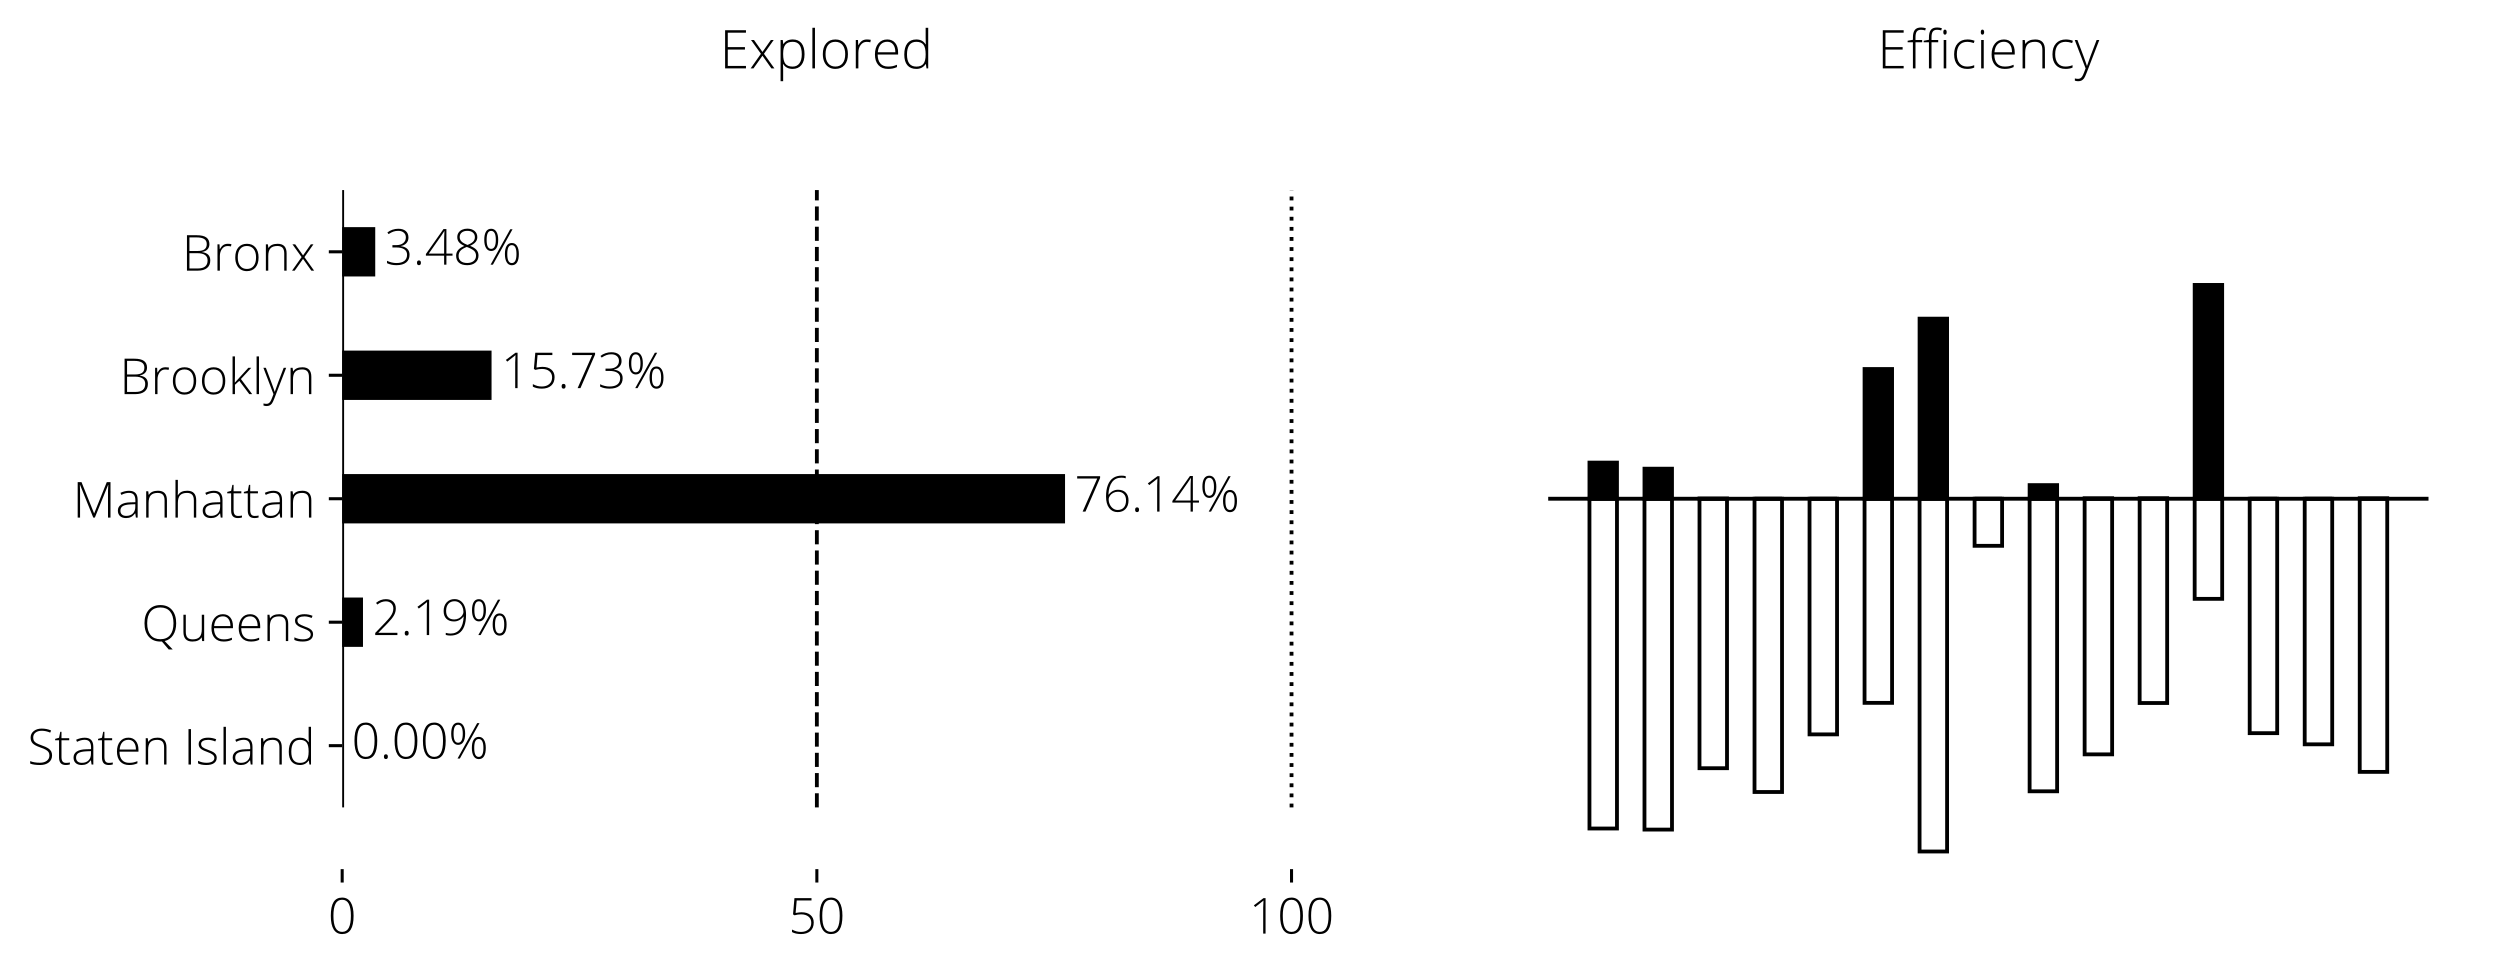
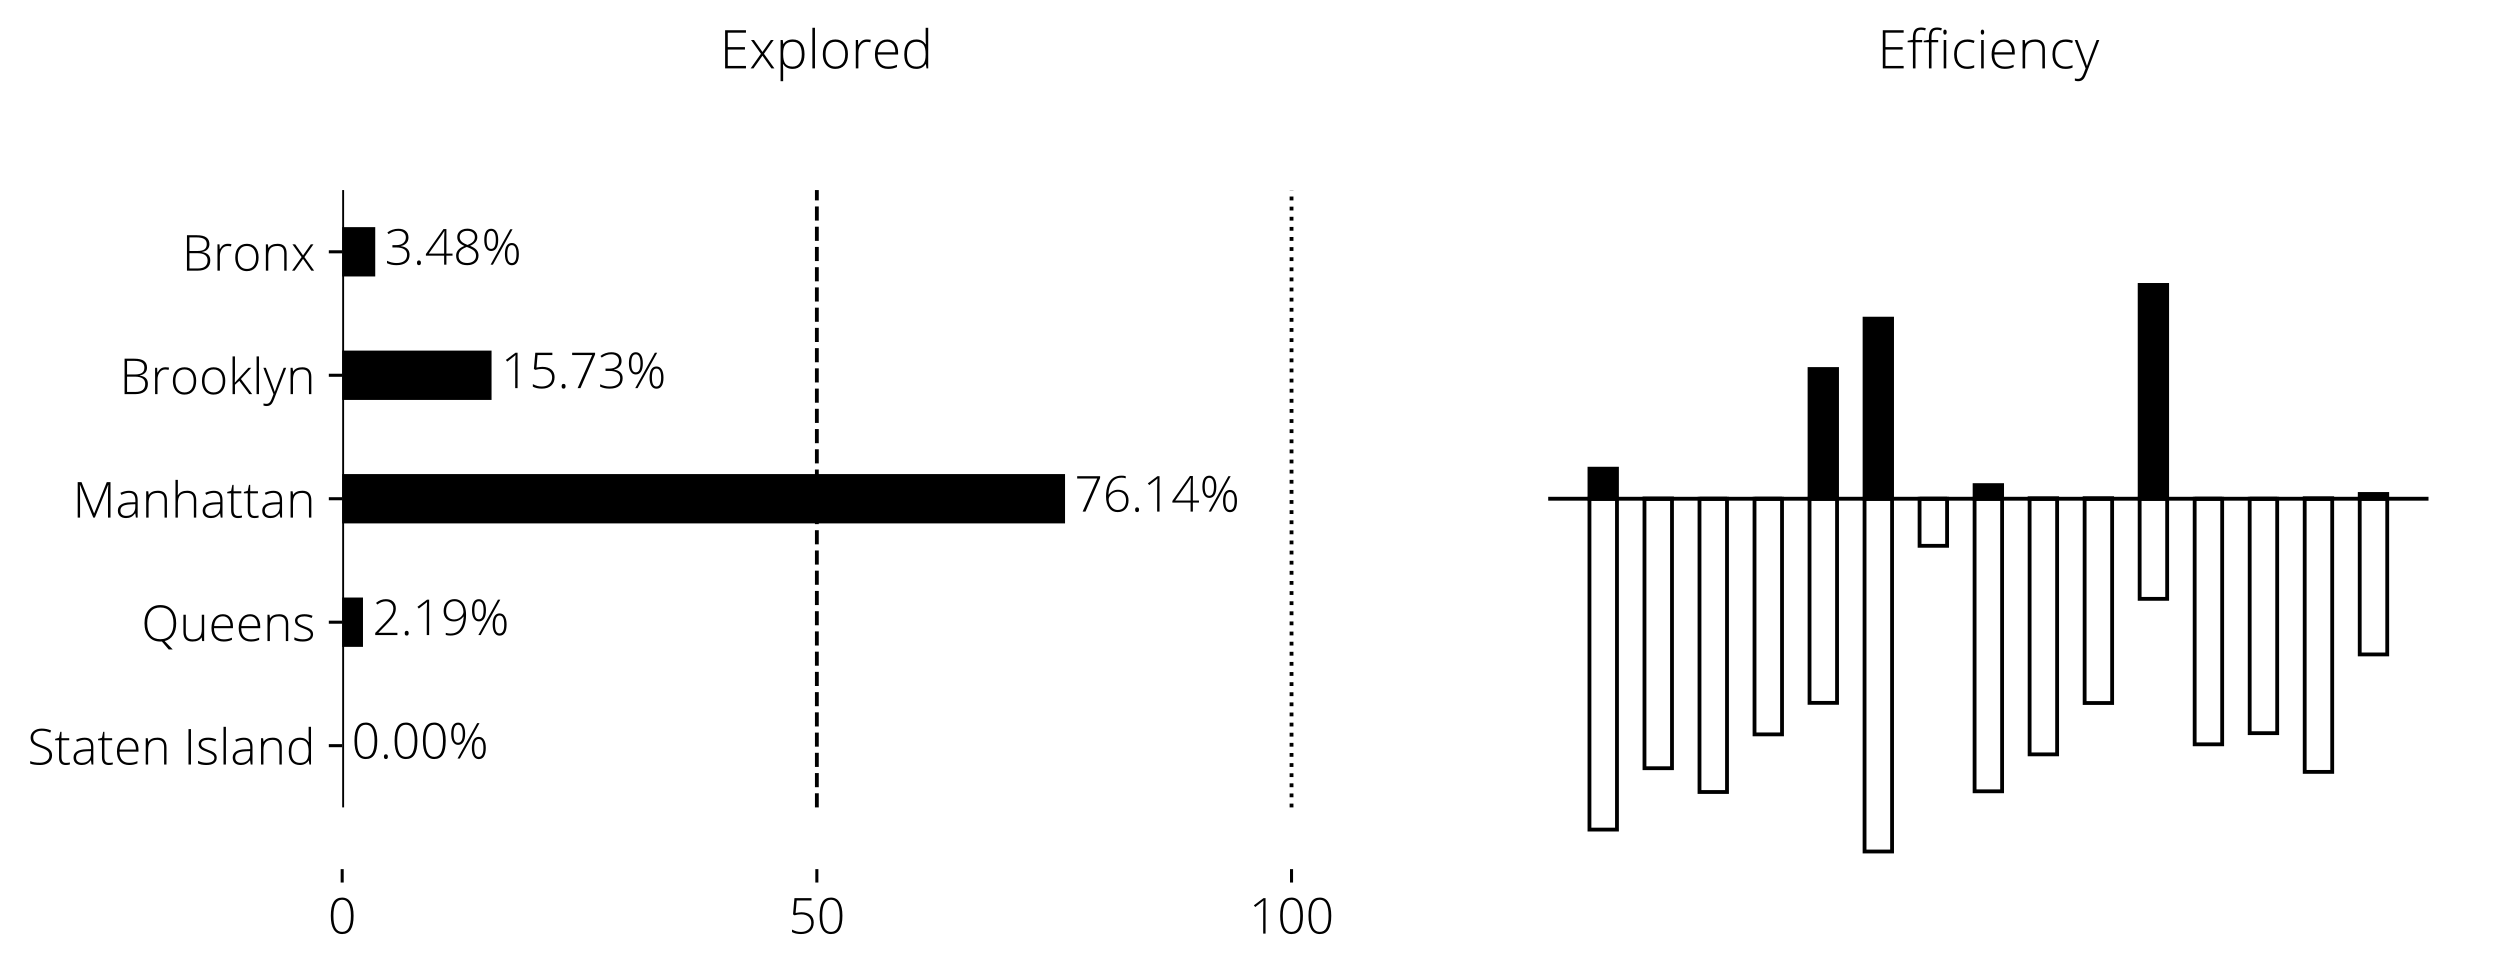
<svg xmlns="http://www.w3.org/2000/svg" xmlns:xlink="http://www.w3.org/1999/xlink" width="654.828pt" height="254.856pt" viewBox="0 0 654.828 254.856" version="1.1">
  <defs>
    <style type="text/css">*{stroke-linejoin: round; stroke-linecap: butt}</style>
  </defs>
  <g id="figure_1">
    <g id="patch_1">
      <path d="M 0 254.856  L 654.828 254.856  L 654.828 0  L 0 0  z " style="fill: #ffffff" />
    </g>
    <g id="axes_1">
      <g id="patch_2">
        <path d="M 89.628 227.654  L 343.265 227.654  L 343.265 33.614  L 89.628 33.614  L 89.628 227.654  z " style="fill: none" />
      </g>
      <g id="patch_3">
-         <path d="M 89.628 201.782  L 89.628 201.782  L 89.628 188.846  L 89.628 188.846  z " clip-path="url(#p0205902b9b)" />
+         <path d="M 89.628 201.782  L 89.628 201.782  L 89.628 188.846  L 89.628 188.846  z " clip-path="url(#p033e699177)" />
      </g>
      <g id="patch_4">
-         <path d="M 89.628 169.442  L 95.077 169.442  L 95.077 156.506  L 89.628 156.506  z " clip-path="url(#p0205902b9b)" />
+         <path d="M 89.628 169.442  L 95.077 169.442  L 95.077 156.506  L 89.628 156.506  z " clip-path="url(#p033e699177)" />
      </g>
      <g id="patch_5">
-         <path d="M 89.628 137.102  L 278.967 137.102  L 278.967 124.166  L 89.628 124.166  z " clip-path="url(#p0205902b9b)" />
+         <path d="M 89.628 137.102  L 278.967 137.102  L 278.967 124.166  L 89.628 124.166  z " clip-path="url(#p033e699177)" />
      </g>
      <g id="patch_6">
-         <path d="M 89.628 104.762  L 128.753 104.762  L 128.753 91.826  L 89.628 91.826  z " clip-path="url(#p0205902b9b)" />
+         <path d="M 89.628 104.762  L 128.753 104.762  L 128.753 91.826  L 89.628 91.826  z " clip-path="url(#p033e699177)" />
      </g>
      <g id="patch_7">
-         <path d="M 89.628 72.422  L 98.287 72.422  L 98.287 59.486  L 89.628 59.486  z " clip-path="url(#p0205902b9b)" />
+         <path d="M 89.628 72.422  L 98.287 72.422  L 98.287 59.486  L 89.628 59.486  z " clip-path="url(#p033e699177)" />
      </g>
      <g id="matplotlib.axis_1">
        <g id="xtick_1">
          <g id="line2d_1">
            <defs>
-               <path id="mb130d070b6" d="M 0 0  L 0 3.5  " style="stroke: #000000; stroke-width: 0.8" />
+               <path id="me55fc3a51a" d="M 0 0  L 0 3.5  " style="stroke: #000000; stroke-width: 0.8" />
            </defs>
            <g>
-               <use xlink:href="#mb130d070b6" x="89.628" y="227.654" style="stroke: #000000; stroke-width: 0.8" />
+               <use xlink:href="#me55fc3a51a" x="89.628" y="227.654" style="stroke: #000000; stroke-width: 0.8" />
            </g>
          </g>
          <g id="text_1">
            <g transform="translate(85.91836 244.5322)scale(0.13 -0.13)">
              <defs>
                <path id="OpenSans-Light-30" d="M 3297 2297  Q 3297 1094 2930 515  Q 2563 -63 1819 -63  Q 1103 -63 731 532  Q 359 1128 359 2297  Q 359 3491 720 4066  Q 1081 4641 1819 4641  Q 2541 4641 2919 4045  Q 3297 3450 3297 2297  z M 697 2297  Q 697 1234 975 726  Q 1253 219 1819 219  Q 2409 219 2679 744  Q 2950 1269 2950 2297  Q 2950 3309 2679 3834  Q 2409 4359 1819 4359  Q 1228 4359 962 3834  Q 697 3309 697 2297  z " transform="scale(0.015625)" />
              </defs>
              <use xlink:href="#OpenSans-Light-30" />
            </g>
          </g>
        </g>
        <g id="xtick_2">
          <g id="line2d_2">
            <g>
-               <use xlink:href="#mb130d070b6" x="213.96" y="227.654" style="stroke: #000000; stroke-width: 0.8" />
+               <use xlink:href="#me55fc3a51a" x="213.96" y="227.654" style="stroke: #000000; stroke-width: 0.8" />
            </g>
          </g>
          <g id="text_2">
            <g transform="translate(206.5398 244.5322)scale(0.13 -0.13)">
              <defs>
                <path id="OpenSans-Light-35" d="M 1678 2747  Q 2409 2747 2829 2394  Q 3250 2041 3250 1422  Q 3250 719 2812 328  Q 2375 -63 1606 -63  Q 1266 -63 959 4  Q 653 72 447 197  L 447 519  Q 784 347 1046 280  Q 1309 213 1606 213  Q 2206 213 2568 530  Q 2931 847 2931 1388  Q 2931 1897 2578 2187  Q 2225 2478 1619 2478  Q 1213 2478 769 2356  L 581 2478  L 763 4569  L 2963 4569  L 2963 4269  L 1056 4269  L 916 2656  Q 1403 2747 1678 2747  z " transform="scale(0.015625)" />
              </defs>
              <use xlink:href="#OpenSans-Light-35" />
              <use xlink:href="#OpenSans-Light-30" x="57.08" />
            </g>
          </g>
        </g>
        <g id="xtick_3">
          <g id="line2d_3">
            <g>
-               <use xlink:href="#mb130d070b6" x="338.292" y="227.654" style="stroke: #000000; stroke-width: 0.8" />
+               <use xlink:href="#me55fc3a51a" x="338.292" y="227.654" style="stroke: #000000; stroke-width: 0.8" />
            </g>
          </g>
          <g id="text_3">
            <g transform="translate(327.1613 244.5322)scale(0.13 -0.13)">
              <defs>
                <path id="OpenSans-Light-31" d="M 2131 0  L 1825 0  L 1825 3328  Q 1825 3781 1863 4269  Q 1816 4222 1766 4178  Q 1716 4134 800 3419  L 622 3641  L 1863 4569  L 2131 4569  L 2131 0  z " transform="scale(0.015625)" />
              </defs>
              <use xlink:href="#OpenSans-Light-31" />
              <use xlink:href="#OpenSans-Light-30" x="57.08" />
              <use xlink:href="#OpenSans-Light-30" x="114.16" />
            </g>
          </g>
        </g>
      </g>
      <g id="matplotlib.axis_2">
        <g id="ytick_1">
          <g id="line2d_4">
            <defs>
-               <path id="me0cb6201dc" d="M 0 0  L -3.5 0  " style="stroke: #000000; stroke-width: 0.8" />
+               <path id="m37fd66e1d4" d="M 0 0  L -3.5 0  " style="stroke: #000000; stroke-width: 0.8" />
            </defs>
            <g>
-               <use xlink:href="#me0cb6201dc" x="89.628" y="195.314" style="stroke: #000000; stroke-width: 0.8" />
+               <use xlink:href="#m37fd66e1d4" x="89.628" y="195.314" style="stroke: #000000; stroke-width: 0.8" />
            </g>
          </g>
          <g id="text_4">
            <g transform="translate(7.2 200.2532)scale(0.13 -0.13)">
              <defs>
                <path id="OpenSans-Light-53" d="M 3169 1178  Q 3169 606 2748 271  Q 2328 -63 1631 -63  Q 794 -63 347 122  L 347 441  Q 841 231 1606 231  Q 2169 231 2498 489  Q 2828 747 2828 1166  Q 2828 1425 2718 1595  Q 2609 1766 2362 1906  Q 2116 2047 1638 2209  Q 938 2450 670 2729  Q 403 3009 403 3475  Q 403 3988 804 4311  Q 1206 4634 1838 4634  Q 2481 4634 3047 4391  L 2931 4116  Q 2363 4353 1844 4353  Q 1338 4353 1038 4118  Q 738 3884 738 3481  Q 738 3228 830 3065  Q 922 2903 1131 2773  Q 1341 2644 1850 2463  Q 2384 2278 2653 2104  Q 2922 1931 3045 1711  Q 3169 1491 3169 1178  z " transform="scale(0.015625)" />
                <path id="OpenSans-Light-74" d="M 1466 213  Q 1759 213 1978 263  L 1978 13  Q 1753 -63 1459 -63  Q 1009 -63 795 178  Q 581 419 581 934  L 581 3128  L 78 3128  L 78 3309  L 581 3450  L 738 4219  L 897 4219  L 897 3397  L 1894 3397  L 1894 3128  L 897 3128  L 897 978  Q 897 588 1034 400  Q 1172 213 1466 213  z " transform="scale(0.015625)" />
                <path id="OpenSans-Light-61" d="M 2631 0  L 2553 538  L 2528 538  Q 2272 209 2001 73  Q 1731 -63 1363 -63  Q 863 -63 584 193  Q 306 450 306 903  Q 306 1400 720 1675  Q 1134 1950 1919 1966  L 2566 1984  L 2566 2209  Q 2566 2694 2369 2941  Q 2172 3188 1734 3188  Q 1263 3188 756 2925  L 641 3194  Q 1200 3456 1747 3456  Q 2306 3456 2582 3165  Q 2859 2875 2859 2259  L 2859 0  L 2631 0  z M 1381 219  Q 1925 219 2239 530  Q 2553 841 2553 1394  L 2553 1728  L 1959 1703  Q 1244 1669 939 1480  Q 634 1291 634 891  Q 634 572 829 395  Q 1025 219 1381 219  z " transform="scale(0.015625)" />
                <path id="OpenSans-Light-65" d="M 1941 -63  Q 1200 -63 786 393  Q 372 850 372 1672  Q 372 2484 772 2973  Q 1172 3463 1850 3463  Q 2450 3463 2797 3044  Q 3144 2625 3144 1906  L 3144 1656  L 697 1656  Q 703 956 1023 587  Q 1344 219 1941 219  Q 2231 219 2451 259  Q 2672 300 3009 434  L 3009 153  Q 2722 28 2478 -17  Q 2234 -63 1941 -63  z M 1850 3188  Q 1359 3188 1062 2864  Q 766 2541 716 1931  L 2816 1931  Q 2816 2522 2559 2855  Q 2303 3188 1850 3188  z " transform="scale(0.015625)" />
                <path id="OpenSans-Light-6e" d="M 2938 0  L 2938 2203  Q 2938 2716 2722 2948  Q 2506 3181 2053 3181  Q 1444 3181 1161 2873  Q 878 2566 878 1875  L 878 0  L 569 0  L 569 3397  L 831 3397  L 891 2931  L 909 2931  Q 1241 3463 2088 3463  Q 3244 3463 3244 2222  L 3244 0  L 2938 0  z " transform="scale(0.015625)" />
                <path id="OpenSans-Light-20" transform="scale(0.015625)" />
                <path id="OpenSans-Light-49" d="M 647 0  L 647 4569  L 966 4569  L 966 0  L 647 0  z " transform="scale(0.015625)" />
                <path id="OpenSans-Light-73" d="M 2675 884  Q 2675 428 2328 182  Q 1981 -63 1344 -63  Q 663 -63 263 147  L 263 481  Q 775 225 1344 225  Q 1847 225 2108 392  Q 2369 559 2369 838  Q 2369 1094 2161 1269  Q 1953 1444 1478 1613  Q 969 1797 762 1930  Q 556 2063 451 2230  Q 347 2397 347 2638  Q 347 3019 667 3241  Q 988 3463 1563 3463  Q 2113 3463 2606 3256  L 2491 2975  Q 1991 3181 1563 3181  Q 1147 3181 903 3043  Q 659 2906 659 2663  Q 659 2397 848 2237  Q 1038 2078 1588 1881  Q 2047 1716 2256 1583  Q 2466 1450 2570 1281  Q 2675 1113 2675 884  z " transform="scale(0.015625)" />
                <path id="OpenSans-Light-6c" d="M 878 0  L 569 0  L 569 4863  L 878 4863  L 878 0  z " transform="scale(0.015625)" />
                <path id="OpenSans-Light-64" d="M 1813 3463  Q 2181 3463 2450 3328  Q 2719 3194 2931 2869  L 2950 2869  Q 2931 3263 2931 3641  L 2931 4863  L 3238 4863  L 3238 0  L 3034 0  L 2956 519  L 2931 519  Q 2544 -63 1819 -63  Q 1116 -63 744 375  Q 372 813 372 1650  Q 372 2531 740 2997  Q 1109 3463 1813 3463  z M 1813 3181  Q 1256 3181 976 2790  Q 697 2400 697 1656  Q 697 213 1819 213  Q 2394 213 2662 547  Q 2931 881 2931 1650  L 2931 1703  Q 2931 2491 2667 2836  Q 2403 3181 1813 3181  z " transform="scale(0.015625)" />
              </defs>
              <use xlink:href="#OpenSans-Light-53" />
              <use xlink:href="#OpenSans-Light-74" x="54.492" />
              <use xlink:href="#OpenSans-Light-61" x="87.988" />
              <use xlink:href="#OpenSans-Light-74" x="140.967" />
              <use xlink:href="#OpenSans-Light-65" x="174.463" />
              <use xlink:href="#OpenSans-Light-6e" x="229.346" />
              <use xlink:href="#OpenSans-Light-20" x="288.33" />
              <use xlink:href="#OpenSans-Light-49" x="314.307" />
              <use xlink:href="#OpenSans-Light-73" x="339.502" />
              <use xlink:href="#OpenSans-Light-6c" x="386.084" />
              <use xlink:href="#OpenSans-Light-61" x="408.691" />
              <use xlink:href="#OpenSans-Light-6e" x="461.67" />
              <use xlink:href="#OpenSans-Light-64" x="520.654" />
            </g>
          </g>
        </g>
        <g id="ytick_2">
          <g id="line2d_5">
            <g>
-               <use xlink:href="#me0cb6201dc" x="89.628" y="162.974" style="stroke: #000000; stroke-width: 0.8" />
+               <use xlink:href="#m37fd66e1d4" x="89.628" y="162.974" style="stroke: #000000; stroke-width: 0.8" />
            </g>
          </g>
          <g id="text_5">
            <g transform="translate(37.03094 167.9132)scale(0.13 -0.13)">
              <defs>
                <path id="OpenSans-Light-51" d="M 4488 2291  Q 4488 1372 4094 770  Q 3700 169 3003 0  L 4044 -1088  L 3525 -1088  L 2644 -56  L 2541 -63  L 2444 -63  Q 1491 -63 947 570  Q 403 1203 403 2297  Q 403 3388 951 4014  Q 1500 4641 2450 4641  Q 3406 4641 3947 4011  Q 4488 3381 4488 2291  z M 750 2291  Q 750 1309 1187 773  Q 1625 238 2444 238  Q 3269 238 3705 769  Q 4141 1300 4141 2291  Q 4141 3278 3705 3804  Q 3269 4331 2450 4331  Q 1634 4331 1192 3800  Q 750 3269 750 2291  z " transform="scale(0.015625)" />
                <path id="OpenSans-Light-75" d="M 838 3397  L 838 1197  Q 838 684 1053 451  Q 1269 219 1722 219  Q 2328 219 2614 525  Q 2900 831 2900 1522  L 2900 3397  L 3206 3397  L 3206 0  L 2944 0  L 2888 469  L 2869 469  Q 2538 -63 1691 -63  Q 531 -63 531 1178  L 531 3397  L 838 3397  z " transform="scale(0.015625)" />
              </defs>
              <use xlink:href="#OpenSans-Light-51" />
              <use xlink:href="#OpenSans-Light-75" x="76.416" />
              <use xlink:href="#OpenSans-Light-65" x="135.4" />
              <use xlink:href="#OpenSans-Light-65" x="190.283" />
              <use xlink:href="#OpenSans-Light-6e" x="245.166" />
              <use xlink:href="#OpenSans-Light-73" x="304.15" />
            </g>
          </g>
        </g>
        <g id="ytick_3">
          <g id="line2d_6">
            <g>
-               <use xlink:href="#me0cb6201dc" x="89.628" y="130.634" style="stroke: #000000; stroke-width: 0.8" />
+               <use xlink:href="#m37fd66e1d4" x="89.628" y="130.634" style="stroke: #000000; stroke-width: 0.8" />
            </g>
          </g>
          <g id="text_6">
            <g transform="translate(19.03406 135.5732)scale(0.13 -0.13)">
              <defs>
                <path id="OpenSans-Light-4d" d="M 2656 0  L 953 4219  L 928 4219  Q 953 3831 953 3425  L 953 0  L 647 0  L 647 4569  L 1141 4569  L 2759 550  L 2778 550  L 4397 4569  L 4878 4569  L 4878 0  L 4556 0  L 4556 3463  Q 4556 3825 4594 4213  L 4569 4213  L 2859 0  L 2656 0  z " transform="scale(0.015625)" />
                <path id="OpenSans-Light-68" d="M 2938 0  L 2938 2203  Q 2938 2716 2722 2948  Q 2506 3181 2053 3181  Q 1444 3181 1161 2873  Q 878 2566 878 1875  L 878 0  L 569 0  L 569 4863  L 878 4863  L 878 3316  L 863 2881  L 884 2881  Q 1075 3188 1365 3325  Q 1656 3463 2088 3463  Q 3244 3463 3244 2222  L 3244 0  L 2938 0  z " transform="scale(0.015625)" />
              </defs>
              <use xlink:href="#OpenSans-Light-4d" />
              <use xlink:href="#OpenSans-Light-61" x="86.279" />
              <use xlink:href="#OpenSans-Light-6e" x="139.258" />
              <use xlink:href="#OpenSans-Light-68" x="198.242" />
              <use xlink:href="#OpenSans-Light-61" x="257.227" />
              <use xlink:href="#OpenSans-Light-74" x="310.205" />
              <use xlink:href="#OpenSans-Light-74" x="343.701" />
              <use xlink:href="#OpenSans-Light-61" x="377.197" />
              <use xlink:href="#OpenSans-Light-6e" x="430.176" />
            </g>
          </g>
        </g>
        <g id="ytick_4">
          <g id="line2d_7">
            <g>
-               <use xlink:href="#me0cb6201dc" x="89.628" y="98.294" style="stroke: #000000; stroke-width: 0.8" />
+               <use xlink:href="#m37fd66e1d4" x="89.628" y="98.294" style="stroke: #000000; stroke-width: 0.8" />
            </g>
          </g>
          <g id="text_7">
            <g transform="translate(31.31703 103.2332)scale(0.13 -0.13)">
              <defs>
                <path id="OpenSans-Light-42" d="M 647 4569  L 1900 4569  Q 2747 4569 3144 4281  Q 3541 3994 3541 3413  Q 3541 3016 3298 2752  Q 3056 2488 2591 2413  L 2591 2394  Q 3138 2313 3395 2048  Q 3653 1784 3653 1313  Q 3653 681 3234 340  Q 2816 0 2047 0  L 647 0  L 647 4569  z M 966 2534  L 1972 2534  Q 2616 2534 2908 2748  Q 3200 2963 3200 3419  Q 3200 3875 2870 4081  Q 2541 4288 1888 4288  L 966 4288  L 966 2534  z M 966 2253  L 966 281  L 2041 281  Q 3309 281 3309 1313  Q 3309 2253 1972 2253  L 966 2253  z " transform="scale(0.015625)" />
                <path id="OpenSans-Light-72" d="M 1906 3463  Q 2122 3463 2369 3419  L 2309 3122  Q 2097 3175 1869 3175  Q 1434 3175 1156 2806  Q 878 2438 878 1875  L 878 0  L 569 0  L 569 3397  L 831 3397  L 863 2784  L 884 2784  Q 1094 3159 1331 3311  Q 1569 3463 1906 3463  z " transform="scale(0.015625)" />
                <path id="OpenSans-Light-6f" d="M 3378 1703  Q 3378 872 2975 404  Q 2572 -63 1863 -63  Q 1416 -63 1075 153  Q 734 369 553 772  Q 372 1175 372 1703  Q 372 2534 775 2998  Q 1178 3463 1881 3463  Q 2581 3463 2979 2992  Q 3378 2522 3378 1703  z M 697 1703  Q 697 1003 1005 611  Q 1313 219 1875 219  Q 2438 219 2745 611  Q 3053 1003 3053 1703  Q 3053 2406 2742 2793  Q 2431 3181 1869 3181  Q 1306 3181 1001 2795  Q 697 2409 697 1703  z " transform="scale(0.015625)" />
                <path id="OpenSans-Light-6b" d="M 872 1491  L 2606 3397  L 2981 3397  L 1644 1947  L 3097 0  L 2725 0  L 1434 1716  L 878 1209  L 878 0  L 569 0  L 569 4863  L 878 4863  L 878 2425  L 856 1491  L 872 1491  z " transform="scale(0.015625)" />
                <path id="OpenSans-Light-79" d="M 0 3397  L 319 3397  L 1038 1491  Q 1366 613 1453 306  L 1472 306  Q 1603 709 1900 1509  L 2619 3397  L 2938 3397  L 1416 -550  Q 1231 -1031 1106 -1200  Q 981 -1369 814 -1453  Q 647 -1538 409 -1538  Q 231 -1538 13 -1472  L 13 -1203  Q 194 -1253 403 -1253  Q 563 -1253 684 -1178  Q 806 -1103 904 -945  Q 1003 -788 1133 -445  Q 1263 -103 1300 0  L 0 3397  z " transform="scale(0.015625)" />
              </defs>
              <use xlink:href="#OpenSans-Light-42" />
              <use xlink:href="#OpenSans-Light-72" x="62.695" />
              <use xlink:href="#OpenSans-Light-6f" x="101.611" />
              <use xlink:href="#OpenSans-Light-6f" x="160.205" />
              <use xlink:href="#OpenSans-Light-6b" x="218.799" />
              <use xlink:href="#OpenSans-Light-6c" x="267.188" />
              <use xlink:href="#OpenSans-Light-79" x="289.795" />
              <use xlink:href="#OpenSans-Light-6e" x="335.693" />
            </g>
          </g>
        </g>
        <g id="ytick_5">
          <g id="line2d_8">
            <g>
-               <use xlink:href="#me0cb6201dc" x="89.628" y="65.954" style="stroke: #000000; stroke-width: 0.8" />
+               <use xlink:href="#m37fd66e1d4" x="89.628" y="65.954" style="stroke: #000000; stroke-width: 0.8" />
            </g>
          </g>
          <g id="text_8">
            <g transform="translate(47.65641 70.89317)scale(0.13 -0.13)">
              <defs>
                <path id="OpenSans-Light-78" d="M 1403 1747  L 219 3397  L 575 3397  L 1588 1966  L 2591 3397  L 2931 3397  L 1766 1747  L 3016 0  L 2656 0  L 1588 1516  L 513 0  L 172 0  L 1403 1747  z " transform="scale(0.015625)" />
              </defs>
              <use xlink:href="#OpenSans-Light-42" />
              <use xlink:href="#OpenSans-Light-72" x="62.695" />
              <use xlink:href="#OpenSans-Light-6f" x="101.611" />
              <use xlink:href="#OpenSans-Light-6e" x="160.205" />
              <use xlink:href="#OpenSans-Light-78" x="219.189" />
            </g>
          </g>
        </g>
      </g>
      <g id="LineCollection_1">
-         <path d="M 89.628 211.484  L 89.628 49.784  " clip-path="url(#p0205902b9b)" style="fill: none; stroke: #000000" />
+         <path d="M 89.628 211.484  L 89.628 49.784  " clip-path="url(#p033e699177)" style="fill: none; stroke: #000000" />
      </g>
      <g id="LineCollection_2">
-         <path d="M 213.96 211.484  L 213.96 49.784  " clip-path="url(#p0205902b9b)" style="fill: none; stroke-dasharray: 3.7,1.6; stroke-dashoffset: 0; stroke: #000000" />
+         <path d="M 213.96 211.484  L 213.96 49.784  " clip-path="url(#p033e699177)" style="fill: none; stroke-dasharray: 3.7,1.6; stroke-dashoffset: 0; stroke: #000000" />
      </g>
      <g id="LineCollection_3">
-         <path d="M 338.292 211.484  L 338.292 49.784  " clip-path="url(#p0205902b9b)" style="fill: none; stroke-dasharray: 1,1.65; stroke-dashoffset: 0; stroke: #000000" />
+         <path d="M 338.292 211.484  L 338.292 49.784  " clip-path="url(#p033e699177)" style="fill: none; stroke-dasharray: 1,1.65; stroke-dashoffset: 0; stroke: #000000" />
      </g>
      <g id="text_9">
        <g transform="translate(92.11507 198.6911)scale(0.13 -0.13)">
          <defs>
            <path id="OpenSans-Light-2e" d="M 506 244  Q 506 550 756 550  Q 1013 550 1013 244  Q 1013 -63 756 -63  Q 506 -63 506 244  z " transform="scale(0.015625)" />
            <path id="OpenSans-Light-25" d="M 659 3206  Q 659 2625 800 2333  Q 941 2041 1241 2041  Q 1844 2041 1844 3206  Q 1844 3781 1689 4070  Q 1534 4359 1241 4359  Q 941 4359 800 4070  Q 659 3781 659 3206  z M 2150 3206  Q 2150 2500 1915 2133  Q 1681 1766 1241 1766  Q 825 1766 589 2142  Q 353 2519 353 3206  Q 353 3903 578 4268  Q 803 4634 1241 4634  Q 1675 4634 1912 4257  Q 2150 3881 2150 3206  z M 3322 1369  Q 3322 791 3462 502  Q 3603 213 3903 213  Q 4506 213 4506 1369  Q 4506 2522 3903 2522  Q 3603 2522 3462 2236  Q 3322 1950 3322 1369  z M 4813 1369  Q 4813 663 4581 295  Q 4350 -72 3909 -72  Q 3484 -72 3250 308  Q 3016 688 3016 1369  Q 3016 2072 3245 2434  Q 3475 2797 3909 2797  Q 4338 2797 4575 2422  Q 4813 2047 4813 1369  z M 4000 4569  L 1466 0  L 1166 0  L 3700 4569  L 4000 4569  z " transform="scale(0.015625)" />
          </defs>
          <use xlink:href="#OpenSans-Light-30" />
          <use xlink:href="#OpenSans-Light-2e" x="57.08" />
          <use xlink:href="#OpenSans-Light-30" x="80.859" />
          <use xlink:href="#OpenSans-Light-30" x="137.939" />
          <use xlink:href="#OpenSans-Light-25" x="195.02" />
        </g>
      </g>
      <g id="text_10">
        <g transform="translate(97.5641 166.3511)scale(0.13 -0.13)">
          <defs>
            <path id="OpenSans-Light-32" d="M 3213 0  L 353 0  L 353 275  L 1569 1544  Q 2081 2075 2287 2356  Q 2494 2638 2591 2894  Q 2688 3150 2688 3431  Q 2688 3841 2419 4097  Q 2150 4353 1722 4353  Q 1150 4353 628 3938  L 459 4153  Q 1031 4634 1728 4634  Q 2325 4634 2667 4315  Q 3009 3997 3009 3438  Q 3009 2984 2779 2561  Q 2550 2138 1941 1516  L 769 313  L 769 300  L 3213 300  L 3213 0  z " transform="scale(0.015625)" />
            <path id="OpenSans-Light-39" d="M 3238 2631  Q 3238 1731 3002 1125  Q 2766 519 2314 228  Q 1863 -63 1222 -63  Q 897 -63 622 19  L 622 288  Q 756 244 945 220  Q 1134 197 1234 197  Q 2006 197 2443 755  Q 2881 1313 2931 2381  L 2894 2381  Q 2666 2081 2350 1920  Q 2034 1759 1691 1759  Q 1056 1759 701 2109  Q 347 2459 347 3103  Q 347 3791 736 4216  Q 1125 4641 1747 4641  Q 2197 4641 2534 4405  Q 2872 4169 3055 3712  Q 3238 3256 3238 2631  z M 1747 4366  Q 1253 4366 959 4033  Q 666 3700 666 3122  Q 666 2578 937 2297  Q 1209 2016 1716 2016  Q 2031 2016 2304 2156  Q 2578 2297 2739 2530  Q 2900 2763 2900 3003  Q 2900 3369 2754 3687  Q 2609 4006 2348 4186  Q 2088 4366 1747 4366  z " transform="scale(0.015625)" />
          </defs>
          <use xlink:href="#OpenSans-Light-32" />
          <use xlink:href="#OpenSans-Light-2e" x="57.08" />
          <use xlink:href="#OpenSans-Light-31" x="80.859" />
          <use xlink:href="#OpenSans-Light-39" x="137.939" />
          <use xlink:href="#OpenSans-Light-25" x="195.02" />
        </g>
      </g>
      <g id="text_11">
        <g transform="translate(281.4537 134.0111)scale(0.13 -0.13)">
          <defs>
            <path id="OpenSans-Light-37" d="M 1044 0  L 2925 4269  L 341 4269  L 341 4569  L 3297 4569  L 3297 4341  L 1409 0  L 1044 0  z " transform="scale(0.015625)" />
            <path id="OpenSans-Light-36" d="M 409 1947  Q 409 2838 651 3445  Q 894 4053 1339 4347  Q 1784 4641 2413 4641  Q 2706 4641 2950 4569  L 2950 4294  Q 2722 4378 2400 4378  Q 1628 4378 1198 3822  Q 769 3266 716 2203  L 756 2203  Q 994 2509 1300 2665  Q 1606 2822 1947 2822  Q 2588 2822 2948 2456  Q 3309 2091 3309 1447  Q 3309 747 2929 342  Q 2550 -63 1906 -63  Q 1213 -63 811 467  Q 409 997 409 1947  z M 1906 213  Q 2419 213 2703 534  Q 2988 856 2988 1453  Q 2988 1978 2706 2272  Q 2425 2566 1941 2566  Q 1622 2566 1348 2425  Q 1075 2284 912 2051  Q 750 1819 750 1575  Q 750 1228 904 908  Q 1059 588 1323 400  Q 1588 213 1906 213  z " transform="scale(0.015625)" />
            <path id="OpenSans-Light-34" d="M 3566 1166  L 2778 1166  L 2778 0  L 2484 0  L 2484 1166  L 134 1166  L 134 1375  L 2400 4594  L 2778 4594  L 2778 1434  L 3566 1434  L 3566 1166  z M 2484 1434  L 2484 2741  Q 2484 3684 2528 4325  L 2503 4325  Q 2441 4209 2119 3738  L 506 1434  L 2484 1434  z " transform="scale(0.015625)" />
          </defs>
          <use xlink:href="#OpenSans-Light-37" />
          <use xlink:href="#OpenSans-Light-36" x="57.08" />
          <use xlink:href="#OpenSans-Light-2e" x="114.16" />
          <use xlink:href="#OpenSans-Light-31" x="137.939" />
          <use xlink:href="#OpenSans-Light-34" x="195.02" />
          <use xlink:href="#OpenSans-Light-25" x="252.1" />
        </g>
      </g>
      <g id="text_12">
        <g transform="translate(131.2399 101.6711)scale(0.13 -0.13)">
          <defs>
            <path id="OpenSans-Light-33" d="M 3059 3494  Q 3059 3069 2792 2778  Q 2525 2488 2075 2406  L 2075 2388  Q 2625 2319 2912 2037  Q 3200 1756 3200 1281  Q 3200 641 2764 289  Q 2328 -63 1509 -63  Q 813 -63 294 197  L 294 506  Q 556 369 882 291  Q 1209 213 1497 213  Q 2188 213 2534 492  Q 2881 772 2881 1281  Q 2881 1734 2526 1978  Q 2172 2222 1484 2222  L 991 2222  L 991 2522  L 1491 2522  Q 2059 2522 2392 2792  Q 2725 3063 2725 3525  Q 2725 3906 2454 4136  Q 2184 4366 1747 4366  Q 1406 4366 1125 4270  Q 844 4175 494 3944  L 341 4153  Q 606 4375 981 4504  Q 1356 4634 1741 4634  Q 2372 4634 2715 4336  Q 3059 4038 3059 3494  z " transform="scale(0.015625)" />
          </defs>
          <use xlink:href="#OpenSans-Light-31" />
          <use xlink:href="#OpenSans-Light-35" x="57.08" />
          <use xlink:href="#OpenSans-Light-2e" x="114.16" />
          <use xlink:href="#OpenSans-Light-37" x="137.939" />
          <use xlink:href="#OpenSans-Light-33" x="195.02" />
          <use xlink:href="#OpenSans-Light-25" x="252.1" />
        </g>
      </g>
      <g id="text_13">
        <g transform="translate(100.7736 69.33114)scale(0.13 -0.13)">
          <defs>
            <path id="OpenSans-Light-38" d="M 1819 4647  Q 2400 4647 2754 4350  Q 3109 4053 3109 3547  Q 3109 3197 2889 2928  Q 2669 2659 2175 2431  Q 2775 2184 3019 1890  Q 3263 1597 3263 1178  Q 3263 613 2867 275  Q 2472 -63 1806 -63  Q 1116 -63 747 253  Q 378 569 378 1172  Q 378 1581 637 1890  Q 897 2200 1441 2419  Q 938 2656 731 2920  Q 525 3184 525 3553  Q 525 3881 690 4129  Q 856 4378 1154 4512  Q 1453 4647 1819 4647  z M 697 1125  Q 697 694 989 456  Q 1281 219 1806 219  Q 2319 219 2631 470  Q 2944 722 2944 1153  Q 2944 1541 2698 1783  Q 2453 2025 1753 2291  Q 1178 2069 937 1800  Q 697 1531 697 1125  z M 1813 4366  Q 1372 4366 1105 4148  Q 838 3931 838 3553  Q 838 3334 936 3167  Q 1034 3000 1220 2864  Q 1406 2728 1844 2547  Q 2353 2744 2575 2981  Q 2797 3219 2797 3553  Q 2797 3928 2533 4147  Q 2269 4366 1813 4366  z " transform="scale(0.015625)" />
          </defs>
          <use xlink:href="#OpenSans-Light-33" />
          <use xlink:href="#OpenSans-Light-2e" x="57.08" />
          <use xlink:href="#OpenSans-Light-34" x="80.859" />
          <use xlink:href="#OpenSans-Light-38" x="137.939" />
          <use xlink:href="#OpenSans-Light-25" x="195.02" />
        </g>
      </g>
      <g id="text_14">
        <g transform="translate(188.5144 17.91219)scale(0.14 -0.14)">
          <defs>
            <path id="OpenSans-Light-45" d="M 3144 0  L 647 0  L 647 4569  L 3144 4569  L 3144 4275  L 966 4275  L 966 2547  L 3022 2547  L 3022 2253  L 966 2253  L 966 294  L 3144 294  L 3144 0  z " transform="scale(0.015625)" />
            <path id="OpenSans-Light-70" d="M 2022 -63  Q 1238 -63 878 525  L 856 525  L 866 263  Q 878 31 878 -244  L 878 -1538  L 569 -1538  L 569 3397  L 831 3397  L 891 2913  L 909 2913  Q 1259 3463 2028 3463  Q 2716 3463 3077 3011  Q 3438 2559 3438 1697  Q 3438 859 3058 398  Q 2678 -63 2022 -63  z M 2016 213  Q 2538 213 2823 600  Q 3109 988 3109 1684  Q 3109 3181 2028 3181  Q 1434 3181 1156 2854  Q 878 2528 878 1791  L 878 1691  Q 878 894 1145 553  Q 1413 213 2016 213  z " transform="scale(0.015625)" />
          </defs>
          <use xlink:href="#OpenSans-Light-45" />
          <use xlink:href="#OpenSans-Light-78" x="55.176" />
          <use xlink:href="#OpenSans-Light-70" x="104.98" />
          <use xlink:href="#OpenSans-Light-6c" x="164.502" />
          <use xlink:href="#OpenSans-Light-6f" x="187.109" />
          <use xlink:href="#OpenSans-Light-72" x="245.703" />
          <use xlink:href="#OpenSans-Light-65" x="284.619" />
          <use xlink:href="#OpenSans-Light-64" x="339.502" />
        </g>
      </g>
    </g>
    <g id="axes_2">
      <g id="patch_8">
-         <path d="M 416.329 130.634  L 423.535 130.634  L 423.535 121.169  L 416.329 121.169  z " clip-path="url(#p9dd2493e9f)" style="stroke: #000000; stroke-linejoin: miter" />
+         <path d="M 416.329 130.634  L 423.535 130.634  L 423.535 122.763  L 416.329 122.763  z " clip-path="url(#p708160823b)" style="stroke: #000000; stroke-linejoin: miter" />
      </g>
      <g id="patch_9">
-         <path d="M 430.741 130.634  L 437.946 130.634  L 437.946 122.763  L 430.741 122.763  z " clip-path="url(#p9dd2493e9f)" style="stroke: #000000; stroke-linejoin: miter" />
+         <path d="M 430.741 130.634  L 437.946 130.634  L 437.946 130.596  L 430.741 130.596  z " clip-path="url(#p708160823b)" style="stroke: #000000; stroke-linejoin: miter" />
      </g>
      <g id="patch_10">
-         <path d="M 445.152 130.634  L 452.357 130.634  L 452.357 130.596  L 445.152 130.596  z " clip-path="url(#p9dd2493e9f)" style="stroke: #000000; stroke-linejoin: miter" />
+         <path d="M 445.152 130.634  L 452.357 130.634  L 452.357 130.634  L 445.152 130.634  z " clip-path="url(#p708160823b)" style="stroke: #000000; stroke-linejoin: miter" />
      </g>
      <g id="patch_11">
-         <path d="M 459.563 130.634  L 466.768 130.634  L 466.768 130.634  L 459.563 130.634  z " clip-path="url(#p9dd2493e9f)" style="stroke: #000000; stroke-linejoin: miter" />
+         <path d="M 459.563 130.634  L 466.768 130.634  L 466.768 130.634  L 459.563 130.634  z " clip-path="url(#p708160823b)" style="stroke: #000000; stroke-linejoin: miter" />
      </g>
      <g id="patch_12">
-         <path d="M 473.974 130.634  L 481.18 130.634  L 481.18 130.634  L 473.974 130.634  z " clip-path="url(#p9dd2493e9f)" style="stroke: #000000; stroke-linejoin: miter" />
+         <path d="M 473.974 130.634  L 481.18 130.634  L 481.18 96.657  L 473.974 96.657  z " clip-path="url(#p708160823b)" style="stroke: #000000; stroke-linejoin: miter" />
      </g>
      <g id="patch_13">
-         <path d="M 488.385 130.634  L 495.591 130.634  L 495.591 96.657  L 488.385 96.657  z " clip-path="url(#p9dd2493e9f)" style="stroke: #000000; stroke-linejoin: miter" />
+         <path d="M 488.385 130.634  L 495.591 130.634  L 495.591 83.464  L 488.385 83.464  z " clip-path="url(#p708160823b)" style="stroke: #000000; stroke-linejoin: miter" />
      </g>
      <g id="patch_14">
-         <path d="M 502.796 130.634  L 510.002 130.634  L 510.002 83.464  L 502.796 83.464  z " clip-path="url(#p9dd2493e9f)" style="stroke: #000000; stroke-linejoin: miter" />
+         <path d="M 502.796 130.634  L 510.002 130.634  L 510.002 130.634  L 502.796 130.634  z " clip-path="url(#p708160823b)" style="stroke: #000000; stroke-linejoin: miter" />
      </g>
      <g id="patch_15">
-         <path d="M 517.207 130.634  L 524.413 130.634  L 524.413 130.634  L 517.207 130.634  z " clip-path="url(#p9dd2493e9f)" style="stroke: #000000; stroke-linejoin: miter" />
+         <path d="M 517.207 130.634  L 524.413 130.634  L 524.413 127.065  L 517.207 127.065  z " clip-path="url(#p708160823b)" style="stroke: #000000; stroke-linejoin: miter" />
      </g>
      <g id="patch_16">
-         <path d="M 531.619 130.634  L 538.824 130.634  L 538.824 127.065  L 531.619 127.065  z " clip-path="url(#p9dd2493e9f)" style="stroke: #000000; stroke-linejoin: miter" />
+         <path d="M 531.619 130.634  L 538.824 130.634  L 538.824 130.529  L 531.619 130.529  z " clip-path="url(#p708160823b)" style="stroke: #000000; stroke-linejoin: miter" />
      </g>
      <g id="patch_17">
-         <path d="M 546.03 130.634  L 553.235 130.634  L 553.235 130.529  L 546.03 130.529  z " clip-path="url(#p9dd2493e9f)" style="stroke: #000000; stroke-linejoin: miter" />
+         <path d="M 546.03 130.634  L 553.235 130.634  L 553.235 130.512  L 546.03 130.512  z " clip-path="url(#p708160823b)" style="stroke: #000000; stroke-linejoin: miter" />
      </g>
      <g id="patch_18">
-         <path d="M 560.441 130.634  L 567.647 130.634  L 567.647 130.512  L 560.441 130.512  z " clip-path="url(#p9dd2493e9f)" style="stroke: #000000; stroke-linejoin: miter" />
+         <path d="M 560.441 130.634  L 567.647 130.634  L 567.647 74.631  L 560.441 74.631  z " clip-path="url(#p708160823b)" style="stroke: #000000; stroke-linejoin: miter" />
      </g>
      <g id="patch_19">
-         <path d="M 574.852 130.634  L 582.058 130.634  L 582.058 74.631  L 574.852 74.631  z " clip-path="url(#p9dd2493e9f)" style="stroke: #000000; stroke-linejoin: miter" />
+         <path d="M 574.852 130.634  L 582.058 130.634  L 582.058 130.634  L 574.852 130.634  z " clip-path="url(#p708160823b)" style="stroke: #000000; stroke-linejoin: miter" />
      </g>
      <g id="patch_20">
-         <path d="M 589.263 130.634  L 596.469 130.634  L 596.469 130.634  L 589.263 130.634  z " clip-path="url(#p9dd2493e9f)" style="stroke: #000000; stroke-linejoin: miter" />
+         <path d="M 589.263 130.634  L 596.469 130.634  L 596.469 130.634  L 589.263 130.634  z " clip-path="url(#p708160823b)" style="stroke: #000000; stroke-linejoin: miter" />
      </g>
      <g id="patch_21">
-         <path d="M 603.674 130.634  L 610.88 130.634  L 610.88 130.634  L 603.674 130.634  z " clip-path="url(#p9dd2493e9f)" style="stroke: #000000; stroke-linejoin: miter" />
+         <path d="M 603.674 130.634  L 610.88 130.634  L 610.88 130.529  L 603.674 130.529  z " clip-path="url(#p708160823b)" style="stroke: #000000; stroke-linejoin: miter" />
      </g>
      <g id="patch_22">
-         <path d="M 618.086 130.634  L 625.291 130.634  L 625.291 130.529  L 618.086 130.529  z " clip-path="url(#p9dd2493e9f)" style="stroke: #000000; stroke-linejoin: miter" />
+         <path d="M 618.086 130.634  L 625.291 130.634  L 625.291 129.384  L 618.086 129.384  z " clip-path="url(#p708160823b)" style="stroke: #000000; stroke-linejoin: miter" />
      </g>
      <g id="patch_23">
-         <path d="M 416.329 130.634  L 423.535 130.634  L 423.535 217.013  L 416.329 217.013  L 416.329 130.634  z " clip-path="url(#p9dd2493e9f)" style="fill: none; stroke: #000000; stroke-linejoin: miter" />
+         <path d="M 416.329 130.634  L 423.535 130.634  L 423.535 217.294  L 416.329 217.294  L 416.329 130.634  z " clip-path="url(#p708160823b)" style="fill: none; stroke: #000000; stroke-linejoin: miter" />
      </g>
      <g id="patch_24">
-         <path d="M 430.741 130.634  L 437.946 130.634  L 437.946 217.294  L 430.741 217.294  L 430.741 130.634  z " clip-path="url(#p9dd2493e9f)" style="fill: none; stroke: #000000; stroke-linejoin: miter" />
+         <path d="M 430.741 130.634  L 437.946 130.634  L 437.946 201.218  L 430.741 201.218  L 430.741 130.634  z " clip-path="url(#p708160823b)" style="fill: none; stroke: #000000; stroke-linejoin: miter" />
      </g>
      <g id="patch_25">
-         <path d="M 445.152 130.634  L 452.357 130.634  L 452.357 201.218  L 445.152 201.218  L 445.152 130.634  z " clip-path="url(#p9dd2493e9f)" style="fill: none; stroke: #000000; stroke-linejoin: miter" />
+         <path d="M 445.152 130.634  L 452.357 130.634  L 452.357 207.448  L 445.152 207.448  L 445.152 130.634  z " clip-path="url(#p708160823b)" style="fill: none; stroke: #000000; stroke-linejoin: miter" />
      </g>
      <g id="patch_26">
-         <path d="M 459.563 130.634  L 466.768 130.634  L 466.768 207.448  L 459.563 207.448  L 459.563 130.634  z " clip-path="url(#p9dd2493e9f)" style="fill: none; stroke: #000000; stroke-linejoin: miter" />
+         <path d="M 459.563 130.634  L 466.768 130.634  L 466.768 192.357  L 459.563 192.357  L 459.563 130.634  z " clip-path="url(#p708160823b)" style="fill: none; stroke: #000000; stroke-linejoin: miter" />
      </g>
      <g id="patch_27">
-         <path d="M 473.974 130.634  L 481.18 130.634  L 481.18 192.357  L 473.974 192.357  L 473.974 130.634  z " clip-path="url(#p9dd2493e9f)" style="fill: none; stroke: #000000; stroke-linejoin: miter" />
+         <path d="M 473.974 130.634  L 481.18 130.634  L 481.18 184.102  L 473.974 184.102  L 473.974 130.634  z " clip-path="url(#p708160823b)" style="fill: none; stroke: #000000; stroke-linejoin: miter" />
      </g>
      <g id="patch_28">
-         <path d="M 488.385 130.634  L 495.591 130.634  L 495.591 184.102  L 488.385 184.102  L 488.385 130.634  z " clip-path="url(#p9dd2493e9f)" style="fill: none; stroke: #000000; stroke-linejoin: miter" />
+         <path d="M 488.385 130.634  L 495.591 130.634  L 495.591 223.034  L 488.385 223.034  L 488.385 130.634  z " clip-path="url(#p708160823b)" style="fill: none; stroke: #000000; stroke-linejoin: miter" />
      </g>
      <g id="patch_29">
-         <path d="M 502.796 130.634  L 510.002 130.634  L 510.002 223.034  L 502.796 223.034  L 502.796 130.634  z " clip-path="url(#p9dd2493e9f)" style="fill: none; stroke: #000000; stroke-linejoin: miter" />
+         <path d="M 502.796 130.634  L 510.002 130.634  L 510.002 142.966  L 502.796 142.966  L 502.796 130.634  z " clip-path="url(#p708160823b)" style="fill: none; stroke: #000000; stroke-linejoin: miter" />
      </g>
      <g id="patch_30">
-         <path d="M 517.207 130.634  L 524.413 130.634  L 524.413 142.966  L 517.207 142.966  L 517.207 130.634  z " clip-path="url(#p9dd2493e9f)" style="fill: none; stroke: #000000; stroke-linejoin: miter" />
+         <path d="M 517.207 130.634  L 524.413 130.634  L 524.413 207.266  L 517.207 207.266  L 517.207 130.634  z " clip-path="url(#p708160823b)" style="fill: none; stroke: #000000; stroke-linejoin: miter" />
      </g>
      <g id="patch_31">
-         <path d="M 531.619 130.634  L 538.824 130.634  L 538.824 207.266  L 531.619 207.266  L 531.619 130.634  z " clip-path="url(#p9dd2493e9f)" style="fill: none; stroke: #000000; stroke-linejoin: miter" />
+         <path d="M 531.619 130.634  L 538.824 130.634  L 538.824 197.591  L 531.619 197.591  L 531.619 130.634  z " clip-path="url(#p708160823b)" style="fill: none; stroke: #000000; stroke-linejoin: miter" />
      </g>
      <g id="patch_32">
-         <path d="M 546.03 130.634  L 553.235 130.634  L 553.235 197.591  L 546.03 197.591  L 546.03 130.634  z " clip-path="url(#p9dd2493e9f)" style="fill: none; stroke: #000000; stroke-linejoin: miter" />
+         <path d="M 546.03 130.634  L 553.235 130.634  L 553.235 184.14  L 546.03 184.14  L 546.03 130.634  z " clip-path="url(#p708160823b)" style="fill: none; stroke: #000000; stroke-linejoin: miter" />
      </g>
      <g id="patch_33">
-         <path d="M 560.441 130.634  L 567.647 130.634  L 567.647 184.14  L 560.441 184.14  L 560.441 130.634  z " clip-path="url(#p9dd2493e9f)" style="fill: none; stroke: #000000; stroke-linejoin: miter" />
+         <path d="M 560.441 130.634  L 567.647 130.634  L 567.647 156.857  L 560.441 156.857  L 560.441 130.634  z " clip-path="url(#p708160823b)" style="fill: none; stroke: #000000; stroke-linejoin: miter" />
      </g>
      <g id="patch_34">
-         <path d="M 574.852 130.634  L 582.058 130.634  L 582.058 156.857  L 574.852 156.857  L 574.852 130.634  z " clip-path="url(#p9dd2493e9f)" style="fill: none; stroke: #000000; stroke-linejoin: miter" />
+         <path d="M 574.852 130.634  L 582.058 130.634  L 582.058 194.962  L 574.852 194.962  L 574.852 130.634  z " clip-path="url(#p708160823b)" style="fill: none; stroke: #000000; stroke-linejoin: miter" />
      </g>
      <g id="patch_35">
-         <path d="M 589.263 130.634  L 596.469 130.634  L 596.469 192.038  L 589.263 192.038  L 589.263 130.634  z " clip-path="url(#p9dd2493e9f)" style="fill: none; stroke: #000000; stroke-linejoin: miter" />
+         <path d="M 589.263 130.634  L 596.469 130.634  L 596.469 192.038  L 589.263 192.038  L 589.263 130.634  z " clip-path="url(#p708160823b)" style="fill: none; stroke: #000000; stroke-linejoin: miter" />
      </g>
      <g id="patch_36">
-         <path d="M 603.674 130.634  L 610.88 130.634  L 610.88 194.962  L 603.674 194.962  L 603.674 130.634  z " clip-path="url(#p9dd2493e9f)" style="fill: none; stroke: #000000; stroke-linejoin: miter" />
+         <path d="M 603.674 130.634  L 610.88 130.634  L 610.88 202.181  L 603.674 202.181  L 603.674 130.634  z " clip-path="url(#p708160823b)" style="fill: none; stroke: #000000; stroke-linejoin: miter" />
      </g>
      <g id="patch_37">
-         <path d="M 618.086 130.634  L 625.291 130.634  L 625.291 202.181  L 618.086 202.181  L 618.086 130.634  z " clip-path="url(#p9dd2493e9f)" style="fill: none; stroke: #000000; stroke-linejoin: miter" />
+         <path d="M 618.086 130.634  L 625.291 130.634  L 625.291 171.416  L 618.086 171.416  L 618.086 130.634  z " clip-path="url(#p708160823b)" style="fill: none; stroke: #000000; stroke-linejoin: miter" />
      </g>
      <g id="LineCollection_4">
-         <path d="M 405.521 130.634  L 636.1 130.634  " clip-path="url(#p9dd2493e9f)" style="fill: none; stroke: #000000" />
+         <path d="M 405.521 130.634  L 636.1 130.634  " clip-path="url(#p708160823b)" style="fill: none; stroke: #000000" />
      </g>
      <g id="text_15">
        <g transform="translate(491.7482 17.91219)scale(0.14 -0.14)">
          <defs>
            <path id="OpenSans-Light-66" d="M 1831 3128  L 1031 3128  L 1031 0  L 722 0  L 722 3128  L 91 3128  L 91 3309  L 722 3425  L 722 3688  Q 722 4313 951 4605  Q 1181 4897 1703 4897  Q 1984 4897 2266 4813  L 2194 4544  Q 1944 4622 1697 4622  Q 1334 4622 1182 4408  Q 1031 4194 1031 3713  L 1031 3397  L 1831 3397  L 1831 3128  z " transform="scale(0.015625)" />
            <path id="OpenSans-Light-69" d="M 878 0  L 569 0  L 569 3397  L 878 3397  L 878 0  z M 525 4341  Q 525 4641 722 4641  Q 819 4641 873 4562  Q 928 4484 928 4341  Q 928 4200 873 4119  Q 819 4038 722 4038  Q 525 4038 525 4341  z " transform="scale(0.015625)" />
            <path id="OpenSans-Light-63" d="M 1925 -63  Q 1197 -63 784 396  Q 372 856 372 1678  Q 372 2522 800 2992  Q 1228 3463 1972 3463  Q 2413 3463 2816 3309  L 2731 3034  Q 2291 3181 1966 3181  Q 1341 3181 1019 2795  Q 697 2409 697 1684  Q 697 997 1019 608  Q 1341 219 1919 219  Q 2381 219 2778 384  L 2778 97  Q 2453 -63 1925 -63  z " transform="scale(0.015625)" />
          </defs>
          <use xlink:href="#OpenSans-Light-45" />
          <use xlink:href="#OpenSans-Light-66" x="55.176" />
          <use xlink:href="#OpenSans-Light-66" x="85.156" />
          <use xlink:href="#OpenSans-Light-69" x="115.137" />
          <use xlink:href="#OpenSans-Light-63" x="137.744" />
          <use xlink:href="#OpenSans-Light-69" x="185.254" />
          <use xlink:href="#OpenSans-Light-65" x="207.861" />
          <use xlink:href="#OpenSans-Light-6e" x="262.744" />
          <use xlink:href="#OpenSans-Light-63" x="321.729" />
          <use xlink:href="#OpenSans-Light-79" x="369.238" />
        </g>
      </g>
    </g>
  </g>
  <defs>
-     <clipPath id="p0205902b9b">
+     <clipPath id="p033e699177">
      <rect x="89.628" y="33.614" width="253.636" height="194.04" />
    </clipPath>
-     <clipPath id="p9dd2493e9f">
+     <clipPath id="p708160823b">
      <rect x="393.992" y="33.614" width="253.636" height="194.04" />
    </clipPath>
  </defs>
</svg>
